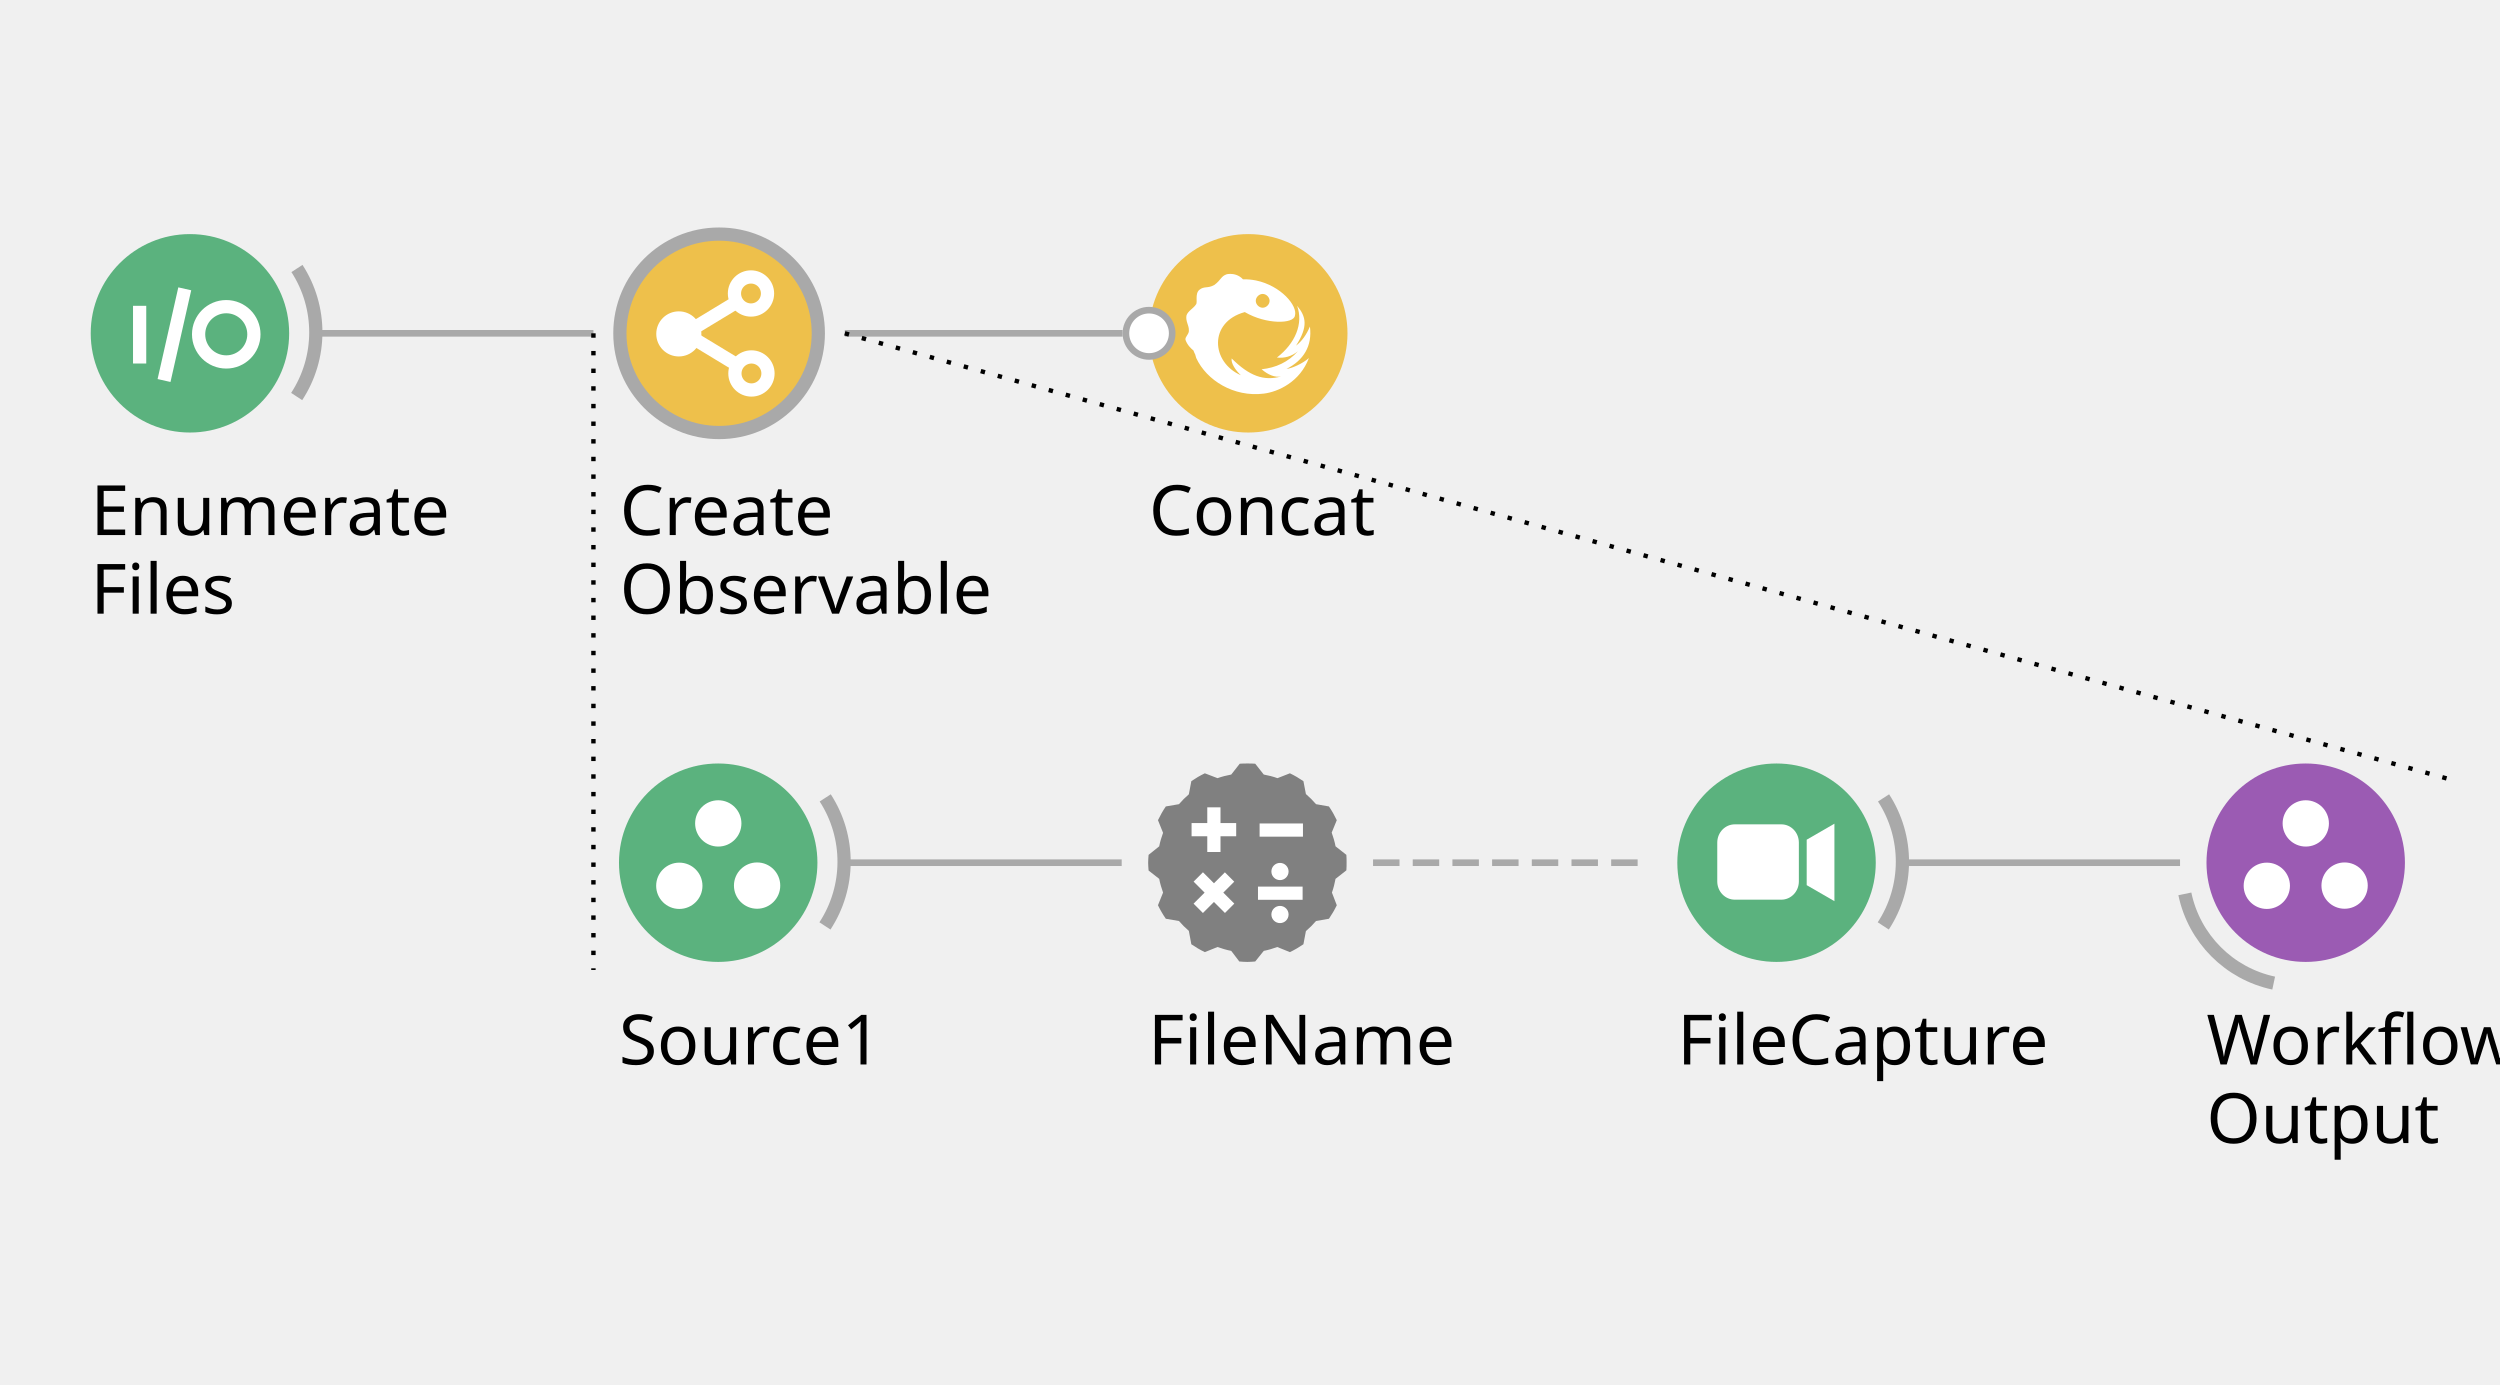
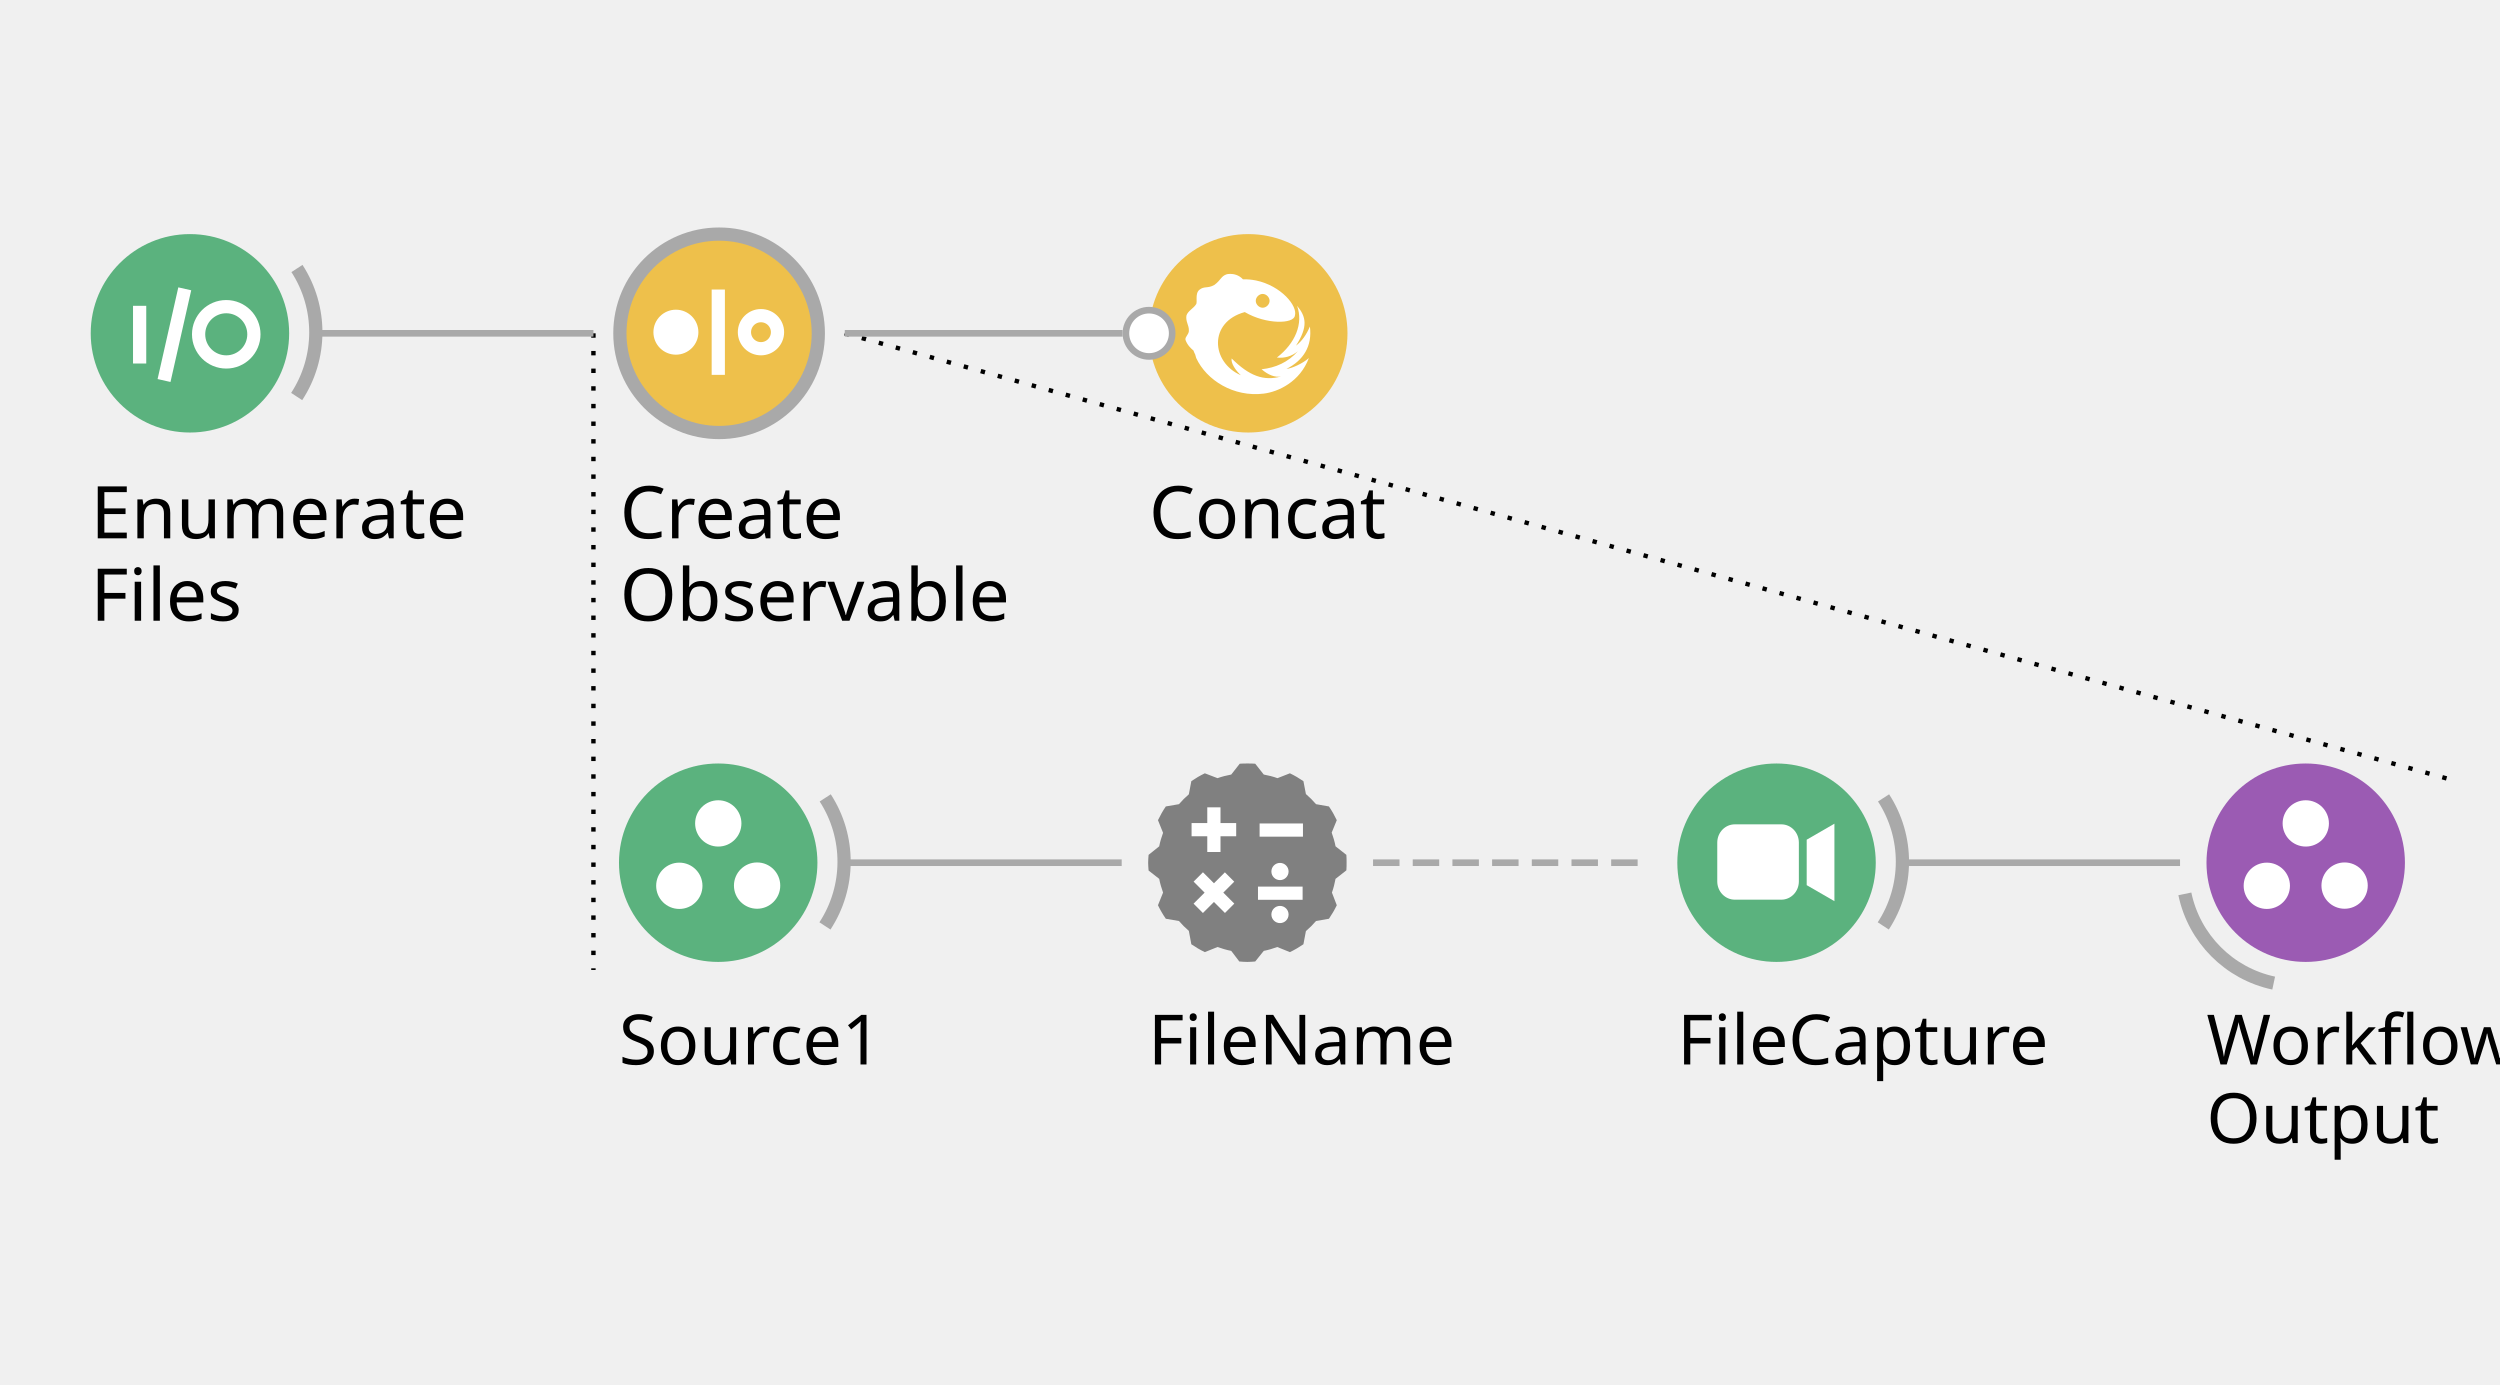
<svg xmlns="http://www.w3.org/2000/svg" width="150mm" height="83.062mm" id="SvgGdi_output" version="1.1">
-   <g id="root_group" transform="translate(14.57207,47.08553)">
-     <line y1="28.5" style="fill:none;stroke:#a9a9a9;stroke-width:1.5;stroke-miterlimit:9" id="370" x2="240" y2="28.5" x1="177" />
-     <line y1="28.5" style="fill:none;stroke:#a9a9a9;stroke-width:1.5;stroke-miterlimit:9" id="371" x2="120" y2="28.5" x1="57" />
-     <circle id="372" cy="15" cx="15" transform="matrix(1.5,0,0,1.5,246,6)" style="fill:#eec04b" r="15" />
-     <path transform="matrix(1.5,0,0,1.5,246,6)" id="373" d="M 12.246,6.014 V 6.02 C 12.058,6.02 11.895,6.04 11.767,6.066 10.869,6.353 10.896,6.934 9.877,7.686 8.863,8.264 8.353,7.82 7.615,8.42 6.878,9.016 7.393,10.383 7.084,10.648 6.777,11.18 5.826,11.655 5.652,12.326 5.509,13.185 6.042,13.797 6.021,14.533 6.083,15.146 5.411,15.495 5.508,15.992 5.797,16.804 6.354,17.292 6.617,17.518 6.663,17.55 6.7,17.599 6.715,17.602 6.791,17.792 6.859,17.986 6.955,18.166 6.95,18.14 6.949,18.114 6.943,18.088 6.998,18.305 7.055,18.524 7.133,18.738 8.683,22.099 12.814,24.686 17.342,24.117 19.541,23.848 22.824,22.332 24.166,18.738 23.22,19.587 21.532,20.324 20.777,20.381 23.33,19.105 24.707,16.937 24.32,13.975 23.792,15.233 23.093,16.201 22.221,16.865 24.075,13.976 23.757,12.481 22.385,10.84 23.366,13.539 22.097,16.534 19.332,18.664 20.452,18.785 21.517,18.516 22.502,17.713 21.013,19.374 19.15,20.208 17.014,20.436 18.034,21.303 19.018,21.695 19.959,21.527 17.345,22.249 15.155,21.454 12.49,18.801 12.351,19.515 13.105,20.628 13.883,21.338 9.373,19.383 8.976,13.296 14.469,11.793 14.472,11.793 14.475,11.794 14.478,11.793 17.75,13.707 21.865,13.581 22.051,12.344 22.509,10.861 19.965,7.805 16.162,7.008 15.462,6.871 14.792,6.817 14.154,6.836 14.167,6.836 14.179,6.836 14.191,6.826 13.584,6.177 12.81,6.012 12.246,6.014 Z M 17.178,9.047 C 17.724,9.047 18.223,9.544 18.223,10.09 18.223,10.636 17.724,11.133 17.178,11.133 16.632,11.133 16.135,10.636 16.135,10.09 16.135,9.544 16.632,9.047 17.178,9.047 Z" style="fill:#ffffff;fill-rule:evenodd" />
-     <circle id="374" cy="28.5" cx="246" style="fill:none;stroke:#a9a9a9;stroke-width:3;stroke-miterlimit:9" r="4.5" />
-     <circle id="375" cy="28.5" cx="246" style="fill:#ffffff" r="4.5" />
-     <text id="376" x="246" y="58.5" style="font-size:15.747px;font-family:'Microsoft Sans Serif';fill:#000000" clip-path="url(#378_text_clipper)">
-       <tspan dy="11.81pt" id="380">Concat</tspan>
-     </text>
-     <circle id="382" cy="15" cx="15" transform="matrix(1.5,0,0,1.5,126,6)" style="fill:#eec04b" r="15" />
-     <circle id="383" cy="15" cx="15" transform="matrix(1.5,0,0,1.5,126,6)" style="fill:none;stroke:#a9a9a9;stroke-width:2;stroke-miterlimit:9" r="15" />
-     <path style="fill:none;stroke:#ffffff;stroke-width:2;stroke-miterlimit:9" transform="matrix(1.5,0,0,1.5,126,6)" id="384" d="M 17.685,10.264 9.852,15.012 17.74,19.794" />
-     <circle id="385" cy="15.09" cx="8.91" transform="matrix(1.5,0,0,1.5,126,6)" style="fill:#ffffff" r="3.41" />
-     <circle id="386" cy="8.98" cx="19.82" transform="matrix(1.5,0,0,1.5,126,6)" style="fill:none;stroke:#ffffff;stroke-width:2;stroke-miterlimit:9" r="2.5" />
-     <circle id="387" cy="21.07" cx="19.89" transform="matrix(1.5,0,0,1.5,126,6)" style="fill:none;stroke:#ffffff;stroke-width:2;stroke-miterlimit:9" r="2.5" />
-     <text id="388" x="126" y="58.5" style="font-size:15.747px;font-family:'Microsoft Sans Serif';fill:#000000" clip-path="url(#390_text_clipper)">
-       <tspan dy="11.81pt" id="392">Create</tspan>
-     </text>
-     <text id="394" x="126" y="76.33" style="font-size:15.747px;font-family:'Microsoft Sans Serif';fill:#000000" clip-path="url(#396_text_clipper)">
-       <tspan dy="11.81pt" id="398">Observable</tspan>
-     </text>
-     <path style="fill:none;stroke:#a9a9a9;stroke-width:2;stroke-miterlimit:9" transform="matrix(1.5,0,0,1.5,6,6)" id="400" d="M 31.179,5.2 C 34.998,11.092 34.981,18.682 31.136,24.557" />
-     <circle id="401" cy="15" cx="15" transform="matrix(1.5,0,0,1.5,6,6)" style="fill:#5bb27e" r="15" />
-     <path style="fill:none;stroke:#ffffff;stroke-width:2;stroke-miterlimit:9" transform="matrix(1.5,0,0,1.5,6,6)" id="402" d="M 7.396,19.566 V 10.843" />
-     <path style="fill:none;stroke:#ffffff;stroke-width:2;stroke-miterlimit:9" transform="matrix(1.5,0,0,1.5,6,6)" id="403" d="M 11.085,22.137 14.218,8.274" />
-     <circle id="404" cy="15.15" cx="20.49" transform="matrix(1.5,0,0,1.5,6,6)" style="fill:none;stroke:#ffffff;stroke-width:2;stroke-miterlimit:9" r="4.18" />
-     <text id="405" x="6" y="58.5" style="font-size:15.747px;font-family:'Microsoft Sans Serif';fill:#000000" clip-path="url(#407_text_clipper)">
-       <tspan dy="11.81pt" id="409">Enumerate</tspan>
-     </text>
-     <text id="411" x="6" y="76.33" style="font-size:15.747px;font-family:'Microsoft Sans Serif';fill:#000000" clip-path="url(#413_text_clipper)">
-       <tspan dy="11.81pt" id="415">Files</tspan>
-     </text>
-   </g>
  <defs id="clips_hatches_and_gradients">
-     <clipPath id="378_text_clipper">
-       <rect x="246" y="58.5" width="56.65" height="19.8" id="379" />
-     </clipPath>
-     <clipPath id="390_text_clipper">
-       <rect x="126" y="58.5" width="88.3" height="39.59" id="391" />
-     </clipPath>
-     <clipPath id="396_text_clipper">
-       <rect x="126" y="76.33" width="88.3" height="39.59" id="397" />
-     </clipPath>
-     <clipPath id="407_text_clipper">
-       <rect x="6" y="58.5" width="84.59" height="39.59" id="408" />
-     </clipPath>
-     <clipPath id="413_text_clipper">
-       <rect x="6" y="76.33" width="84.59" height="39.59" id="414" />
-     </clipPath>
    <clipPath id="431_text_clipper">
      <rect x="366" y="58.5" width="72.03" height="39.59" id="432" />
    </clipPath>
    <clipPath id="437_text_clipper">
      <rect x="366" y="76.33" width="72.03" height="39.59" id="438" />
    </clipPath>
    <clipPath id="447_text_clipper">
      <rect x="246" y="58.5" width="89.28" height="19.8" id="448" />
    </clipPath>
    <clipPath id="457_text_clipper">
      <rect x="126" y="58.5" width="74.85" height="19.8" id="458" />
    </clipPath>
    <clipPath id="468_text_clipper">
      <rect x="6" y="58.5" width="65.67" height="19.8" id="469" />
+     </clipPath>
+     <clipPath id="487_text_clipper">
+       <rect x="164" y="39" width="39.56" height="13.83" id="488" />
+     </clipPath>
+     <clipPath id="498_text_clipper">
+       <rect x="84" y="39" width="61.67" height="27.65" id="499" />
+     </clipPath>
+     <clipPath id="504_text_clipper">
+       <rect x="84" y="51.45" width="61.67" height="27.65" id="505" />
+     </clipPath>
+     <clipPath id="515_text_clipper">
+       <rect x="4" y="39" width="59.08" height="27.65" id="516" />
+     </clipPath>
+     <clipPath id="521_text_clipper">
+       <rect x="4" y="51.45" width="59.08" height="27.65" id="522" />
    </clipPath>
  </defs>
  <g transform="translate(134.3692,167.1377)" id="root_group-4">
    <line y1="28.5" style="fill:none;stroke:#a9a9a9;stroke-width:1.5;stroke-miterlimit:9" id="421" x2="360" y2="28.5" x1="297" />
    <line y1="28.5" id="422" x2="240" y2="28.5" x1="177" style="fill:none;stroke:#a9a9a9;stroke-width:1.5;stroke-miterlimit:9;stroke-dasharray:6, 3" />
    <line y1="28.5" style="fill:none;stroke:#a9a9a9;stroke-width:1.5;stroke-miterlimit:9" id="423" x2="120" y2="28.5" x1="57" />
    <path style="fill:none;stroke:#a9a9a9;stroke-width:2;stroke-miterlimit:9" transform="matrix(1.5,0,0,1.5,366,6)" id="424" d="M 10.158,33.2 C 3.405,31.759 -1.861,26.469 -3.271,19.71" />
    <circle r="15" id="425" cy="15" cx="15" transform="matrix(1.5,0,0,1.5,366,6)" style="fill:#9b5bb3" />
    <circle r="3.5" id="426" cy="9.06" cx="15.01" transform="matrix(1.5,0,0,1.5,366,6)" style="fill:#ffffff" />
    <circle r="3.5" id="427" cy="18.49" cx="9.12" transform="matrix(1.5,0,0,1.5,366,6)" style="fill:#ffffff" />
    <circle r="3.5" id="428" cy="18.46" cx="20.88" transform="matrix(1.5,0,0,1.5,366,6)" style="fill:#ffffff" />
    <text id="429" x="366" y="58.5" style="font-size:15.747px;font-family:'Microsoft Sans Serif';fill:#000000" clip-path="url(#431_text_clipper)">
      <tspan dy="11.81pt" id="433">Workflow</tspan>
    </text>
    <text id="435" x="366" y="76.33" style="font-size:15.747px;font-family:'Microsoft Sans Serif';fill:#000000" clip-path="url(#437_text_clipper)">
      <tspan dy="11.81pt" id="439">Output</tspan>
    </text>
    <path d="M 31.179,5.2 C 34.998,11.092 34.981,18.682 31.136,24.557" style="fill:none;stroke:#a9a9a9;stroke-width:2;stroke-miterlimit:9" transform="matrix(1.5,0,0,1.5,246,6)" id="441" />
    <circle r="15" id="442" cy="15" cx="15" transform="matrix(1.5,0,0,1.5,246,6)" style="fill:#5bb27e" />
    <path style="fill:#ffffff;fill-rule:evenodd" transform="matrix(1.5,0,0,1.5,246,6)" id="443" d="M 23.75,9.1 19.559,11.521 V 18.394 L 23.75,20.815 Z" />
    <path style="fill:#ffffff;fill-rule:evenodd" transform="matrix(1.5,0,0,1.5,246,6)" id="444" d="M 8.693,9.2 H 15.719 C 17.19,9.2 18.374,10.434 18.374,11.966 V 17.823 C 18.374,19.356 17.19,20.589 15.719,20.589 H 8.693 C 7.222,20.589 6.038,19.356 6.038,17.823 V 11.966 C 6.038,10.434 7.222,9.2 8.693,9.2 Z" />
    <text id="445" x="246" y="58.5" style="font-size:15.747px;font-family:'Microsoft Sans Serif';fill:#000000" clip-path="url(#447_text_clipper)">
      <tspan dy="11.81pt" id="449">FileCapture</tspan>
    </text>
    <path transform="matrix(1.5,0,0,1.5,126,6)" id="451" d="M 15,0 C 15.401,0 15.794,0 16.187,0.033 L 17.476,1.671 C 18.195,1.804 18.878,1.977 19.552,2.218 L 21.429,1.483 C 22.14,1.823 22.829,2.227 23.473,2.67 L 23.849,4.621 C 24.395,5.087 24.913,5.605 25.379,6.151 L 27.33,6.494 C 27.773,7.138 28.177,7.861 28.517,8.571 L 27.746,10.448 C 27.987,11.122 28.196,11.805 28.329,12.523 L 29.967,13.813 C 29.998,14.206 30,14.599 30,15 30,15.392 29.997,15.769 29.967,16.154 L 28.329,17.44 C 28.198,18.146 28.017,18.852 27.782,19.516 L 28.517,21.429 C 28.176,22.143 27.775,22.826 27.33,23.473 L 25.379,23.813 C 24.913,24.358 24.395,24.877 23.849,25.342 L 23.473,27.33 C 22.828,27.774 22.14,28.177 21.429,28.517 L 19.516,27.746 C 18.851,27.982 18.184,28.198 17.476,28.329 L 16.187,29.934 C 15.793,29.965 15.401,30 15,30 14.599,30 14.173,29.966 13.78,29.934 L 12.56,28.329 C 11.862,28.2 11.141,27.977 10.484,27.746 L 8.571,28.517 C 7.856,28.176 7.174,27.776 6.527,27.33 L 6.151,25.306 C 5.617,24.848 5.114,24.348 4.658,23.813 L 2.67,23.473 C 2.225,22.826 1.824,22.143 1.483,21.429 L 2.254,19.516 C 2.023,18.859 1.8,18.138 1.671,17.44 L 0.066,16.187 C 0.035,15.794 -9.272993e-5,15.401 -9.272993e-5,15 -9.272993e-5,14.599 0.035,14.206 0.066,13.813 L 1.671,12.524 C 1.802,11.816 2.019,11.149 2.254,10.484 L 1.483,8.571 C 1.823,7.861 2.227,7.138 2.67,6.494 L 4.658,6.151 C 5.114,5.616 5.617,5.116 6.151,4.658 L 6.527,2.67 C 7.174,2.225 7.857,1.824 8.571,1.483 L 10.484,2.218 C 11.148,1.983 11.854,1.802 12.56,1.671 L 13.846,0.033 C 14.231,0.003 14.608,-1.021996e-4 15,-1.021996e-4 Z" style="fill:#808080;fill-rule:evenodd" />
    <path transform="matrix(1.5,0,0,1.5,126,6)" id="452" style="fill:none;stroke:#ffffff;stroke-width:2;stroke-miterlimit:9" d="M 16.849,10.062 H 23.403 M 16.604,19.608 H 23.351 M 12.307,17.162 7.572,21.897 M 7.577,17.152 12.317,21.892 M 6.564,10.005 H 13.309 M 9.937,6.629 V 13.381" />
    <circle r="1.3" id="453" cy="16.33" cx="19.93" transform="matrix(1.5,0,0,1.5,126,6)" style="fill:#ffffff" />
    <circle r="1.3" id="454" cy="22.83" cx="19.93" transform="matrix(1.5,0,0,1.5,126,6)" style="fill:#ffffff" />
    <text id="455" x="126" y="58.5" style="font-size:15.747px;font-family:'Microsoft Sans Serif';fill:#000000" clip-path="url(#457_text_clipper)">
      <tspan dy="11.81pt" id="459">FileName</tspan>
    </text>
    <path d="M 31.179,5.2 C 34.998,11.092 34.981,18.682 31.136,24.557" style="fill:none;stroke:#a9a9a9;stroke-width:2;stroke-miterlimit:9" transform="matrix(1.5,0,0,1.5,6,6)" id="461" />
    <circle r="15" id="462" cy="15" cx="15" transform="matrix(1.5,0,0,1.5,6,6)" style="fill:#5bb27e" />
    <circle r="3.5" id="463" cy="9.06" cx="15.01" transform="matrix(1.5,0,0,1.5,6,6)" style="fill:#ffffff" />
    <circle r="3.5" id="464" cy="18.49" cx="9.12" transform="matrix(1.5,0,0,1.5,6,6)" style="fill:#ffffff" />
    <circle r="3.5" id="465" cy="18.46" cx="20.88" transform="matrix(1.5,0,0,1.5,6,6)" style="fill:#ffffff" />
    <text id="466" x="6" y="58.5" style="font-size:15.747px;font-family:'Microsoft Sans Serif';fill:#000000" clip-path="url(#468_text_clipper)">
      <tspan dy="11.81pt" id="470">Source1</tspan>
    </text>
  </g>
  <path style="fill:none;stroke:#000000;stroke-dasharray:1, 3" d="M 134.572,75.586 V 219.964" id="path940" />
  <path style="fill:none;stroke:#000000;stroke-dasharray:1, 3" d="M 191.572,75.586 555.307,176.661" id="path942" />
+   <g style="shape-rendering:auto" id="root_group-3" transform="matrix(1.499993,0,0,1.499993,14.5721,47.08555)">
+     <line y1="19" style="opacity:1;fill:none;stroke:#a9a9a9;stroke-width:1;stroke-linecap:butt;stroke-linejoin:miter;stroke-miterlimit:9" id="479" x2="160" y2="19" x1="118" />
+     <line y1="19" style="opacity:1;fill:none;stroke:#a9a9a9;stroke-width:1;stroke-linecap:butt;stroke-linejoin:miter;stroke-miterlimit:9" id="480" x2="80" y2="19" x1="38" />
+     <circle id="481" cy="15" cx="15" transform="translate(164,4)" style="opacity:1;fill:#eec04b;stroke:none" r="15" />
+     <path transform="translate(164,4)" id="482" d="m 12.246,6.014 v 0.006 c -0.188,7e-4 -0.351,0.021 -0.479,0.047 -0.899,0.286 -0.871,0.868 -1.891,1.619 -1.014,0.579 -1.524,0.134 -2.262,0.734 -0.737,0.596 -0.222,1.963 -0.531,2.228 -0.307,0.532 -1.258,1.006 -1.432,1.678 -0.143,0.859 0.39,1.471 0.369,2.207 0.061,0.613 -0.61,0.962 -0.514,1.459 0.289,0.812 0.847,1.3 1.109,1.525 0.046,0.032 0.083,0.081 0.098,0.084 0.076,0.191 0.144,0.385 0.24,0.564 -0.005,-0.026 -0.007,-0.052 -0.012,-0.078 0.055,0.218 0.112,0.436 0.189,0.65 1.55,3.361 5.681,5.948 10.209,5.379 2.199,-0.269 5.483,-1.785 6.824,-5.379 -0.946,0.849 -2.635,1.586 -3.389,1.643 2.553,-1.276 3.93,-3.443 3.543,-6.406 -0.529,1.259 -1.227,2.227 -2.1,2.891 1.854,-2.89 1.536,-4.384 0.164,-6.025 0.981,2.699 -0.288,5.694 -3.053,7.824 1.12,0.121 2.184,-0.148 3.17,-0.951 -1.489,1.661 -3.352,2.495 -5.488,2.723 1.02,0.867 2.005,1.259 2.945,1.092 -2.614,0.722 -4.804,-0.073 -7.469,-2.727 -0.139,0.714 0.615,1.827 1.393,2.537 -4.51,-1.955 -4.907,-8.042 0.586,-9.545 0.003,0 0.006,9e-4 0.01,0 3.271,1.914 7.387,1.788 7.572,0.551 0.458,-1.483 -2.086,-4.538 -5.889,-5.336 -0.7,-0.137 -1.37,-0.19 -2.008,-0.172 0.013,0 0.024,2.39e-4 0.037,-0.01 -0.607,-0.649 -1.381,-0.815 -1.945,-0.812 z m 4.932,3.033 c 0.546,0 1.045,0.497 1.045,1.043 0,0.546 -0.499,1.043 -1.045,1.043 -0.546,0 -1.043,-0.497 -1.043,-1.043 5e-5,-0.546 0.497,-1.043 1.043,-1.043 z" style="opacity:1;fill:#ffffff;fill-rule:evenodd;stroke:none" />
+     <circle id="483" cy="19" cx="164" style="opacity:1;fill:none;stroke:#a9a9a9;stroke-width:2;stroke-linecap:butt;stroke-linejoin:miter;stroke-miterlimit:9" r="3" />
+     <circle id="484" cy="19" cx="164" style="opacity:1;fill:#ffffff;stroke:none" r="3" />
+     <text id="485" x="164" y="39" style="font-size:11px;font-family:'Microsoft Sans Serif';opacity:1;fill:#000000;stroke:none" clip-path="url(#487_text_clipper)">
+       <tspan dy="8.25pt" id="489">Concat</tspan>
+     </text>
+     <circle id="491" cy="15" cx="15" transform="translate(84,4)" style="opacity:1;fill:#eec04b;stroke:none" r="15" />
+     <circle id="492" cy="15" cx="15" transform="translate(84,4)" style="opacity:1;fill:none;stroke:#a9a9a9;stroke-width:2;stroke-linecap:butt;stroke-linejoin:miter;stroke-miterlimit:9" r="15" />
+     <path style="opacity:1;fill:none;stroke:#ffffff;stroke-width:2;stroke-linecap:butt;stroke-linejoin:miter;stroke-miterlimit:9" transform="translate(84,4)" id="493" d="m 14.876,8.382 v 12.899" />
+     <circle id="494" cy="14.83" cx="8.47" transform="translate(84,4)" style="opacity:1;fill:#ffffff;stroke:none" r="3.4" />
+     <circle id="495" cy="14.83" cx="21.33" transform="translate(84,4)" style="opacity:1;fill:none;stroke:#ffffff;stroke-width:2;stroke-linecap:butt;stroke-linejoin:miter;stroke-miterlimit:9" r="2.5" />
+     <text id="496" x="84" y="39" style="font-size:11px;font-family:'Microsoft Sans Serif';opacity:1;fill:#000000;stroke:none" clip-path="url(#498_text_clipper)">
+       <tspan dy="8.25pt" id="500">Create</tspan>
+     </text>
+     <text id="502" x="84" y="51.45" style="font-size:11px;font-family:'Microsoft Sans Serif';opacity:1;fill:#000000;stroke:none" clip-path="url(#504_text_clipper)">
+       <tspan dy="8.25pt" id="506">Observable</tspan>
+     </text>
+     <path style="opacity:1;fill:none;stroke:#a9a9a9;stroke-width:2;stroke-linecap:butt;stroke-linejoin:miter;stroke-miterlimit:9" transform="translate(4,4)" id="508" d="m 31.179,5.2 c 3.82,5.892 3.802,13.482 -0.043,19.357" />
+     <circle id="509" cy="15" cx="15" transform="translate(4,4)" style="opacity:1;fill:#5bb27e;stroke:none" r="15" />
+     <path style="opacity:1;fill:none;stroke:#ffffff;stroke-width:2;stroke-linecap:butt;stroke-linejoin:miter;stroke-miterlimit:9" transform="translate(4,4)" id="510" d="M 7.396,19.566 V 10.843" />
+     <path style="opacity:1;fill:none;stroke:#ffffff;stroke-width:2;stroke-linecap:butt;stroke-linejoin:miter;stroke-miterlimit:9" transform="translate(4,4)" id="511" d="M 11.085,22.137 14.218,8.274" />
+     <circle id="512" cy="15.15" cx="20.49" transform="translate(4,4)" style="opacity:1;fill:none;stroke:#ffffff;stroke-width:2;stroke-linecap:butt;stroke-linejoin:miter;stroke-miterlimit:9" r="4.18" />
+     <text id="513" x="4" y="39" style="font-size:11px;font-family:'Microsoft Sans Serif';opacity:1;fill:#000000;stroke:none" clip-path="url(#515_text_clipper)">
+       <tspan dy="8.25pt" id="517">Enumerate</tspan>
+     </text>
+     <text id="519" x="4" y="51.45" style="font-size:11px;font-family:'Microsoft Sans Serif';opacity:1;fill:#000000;stroke:none" clip-path="url(#521_text_clipper)">
+       <tspan dy="8.25pt" id="523">Files</tspan>
+     </text>
+   </g>
</svg>
